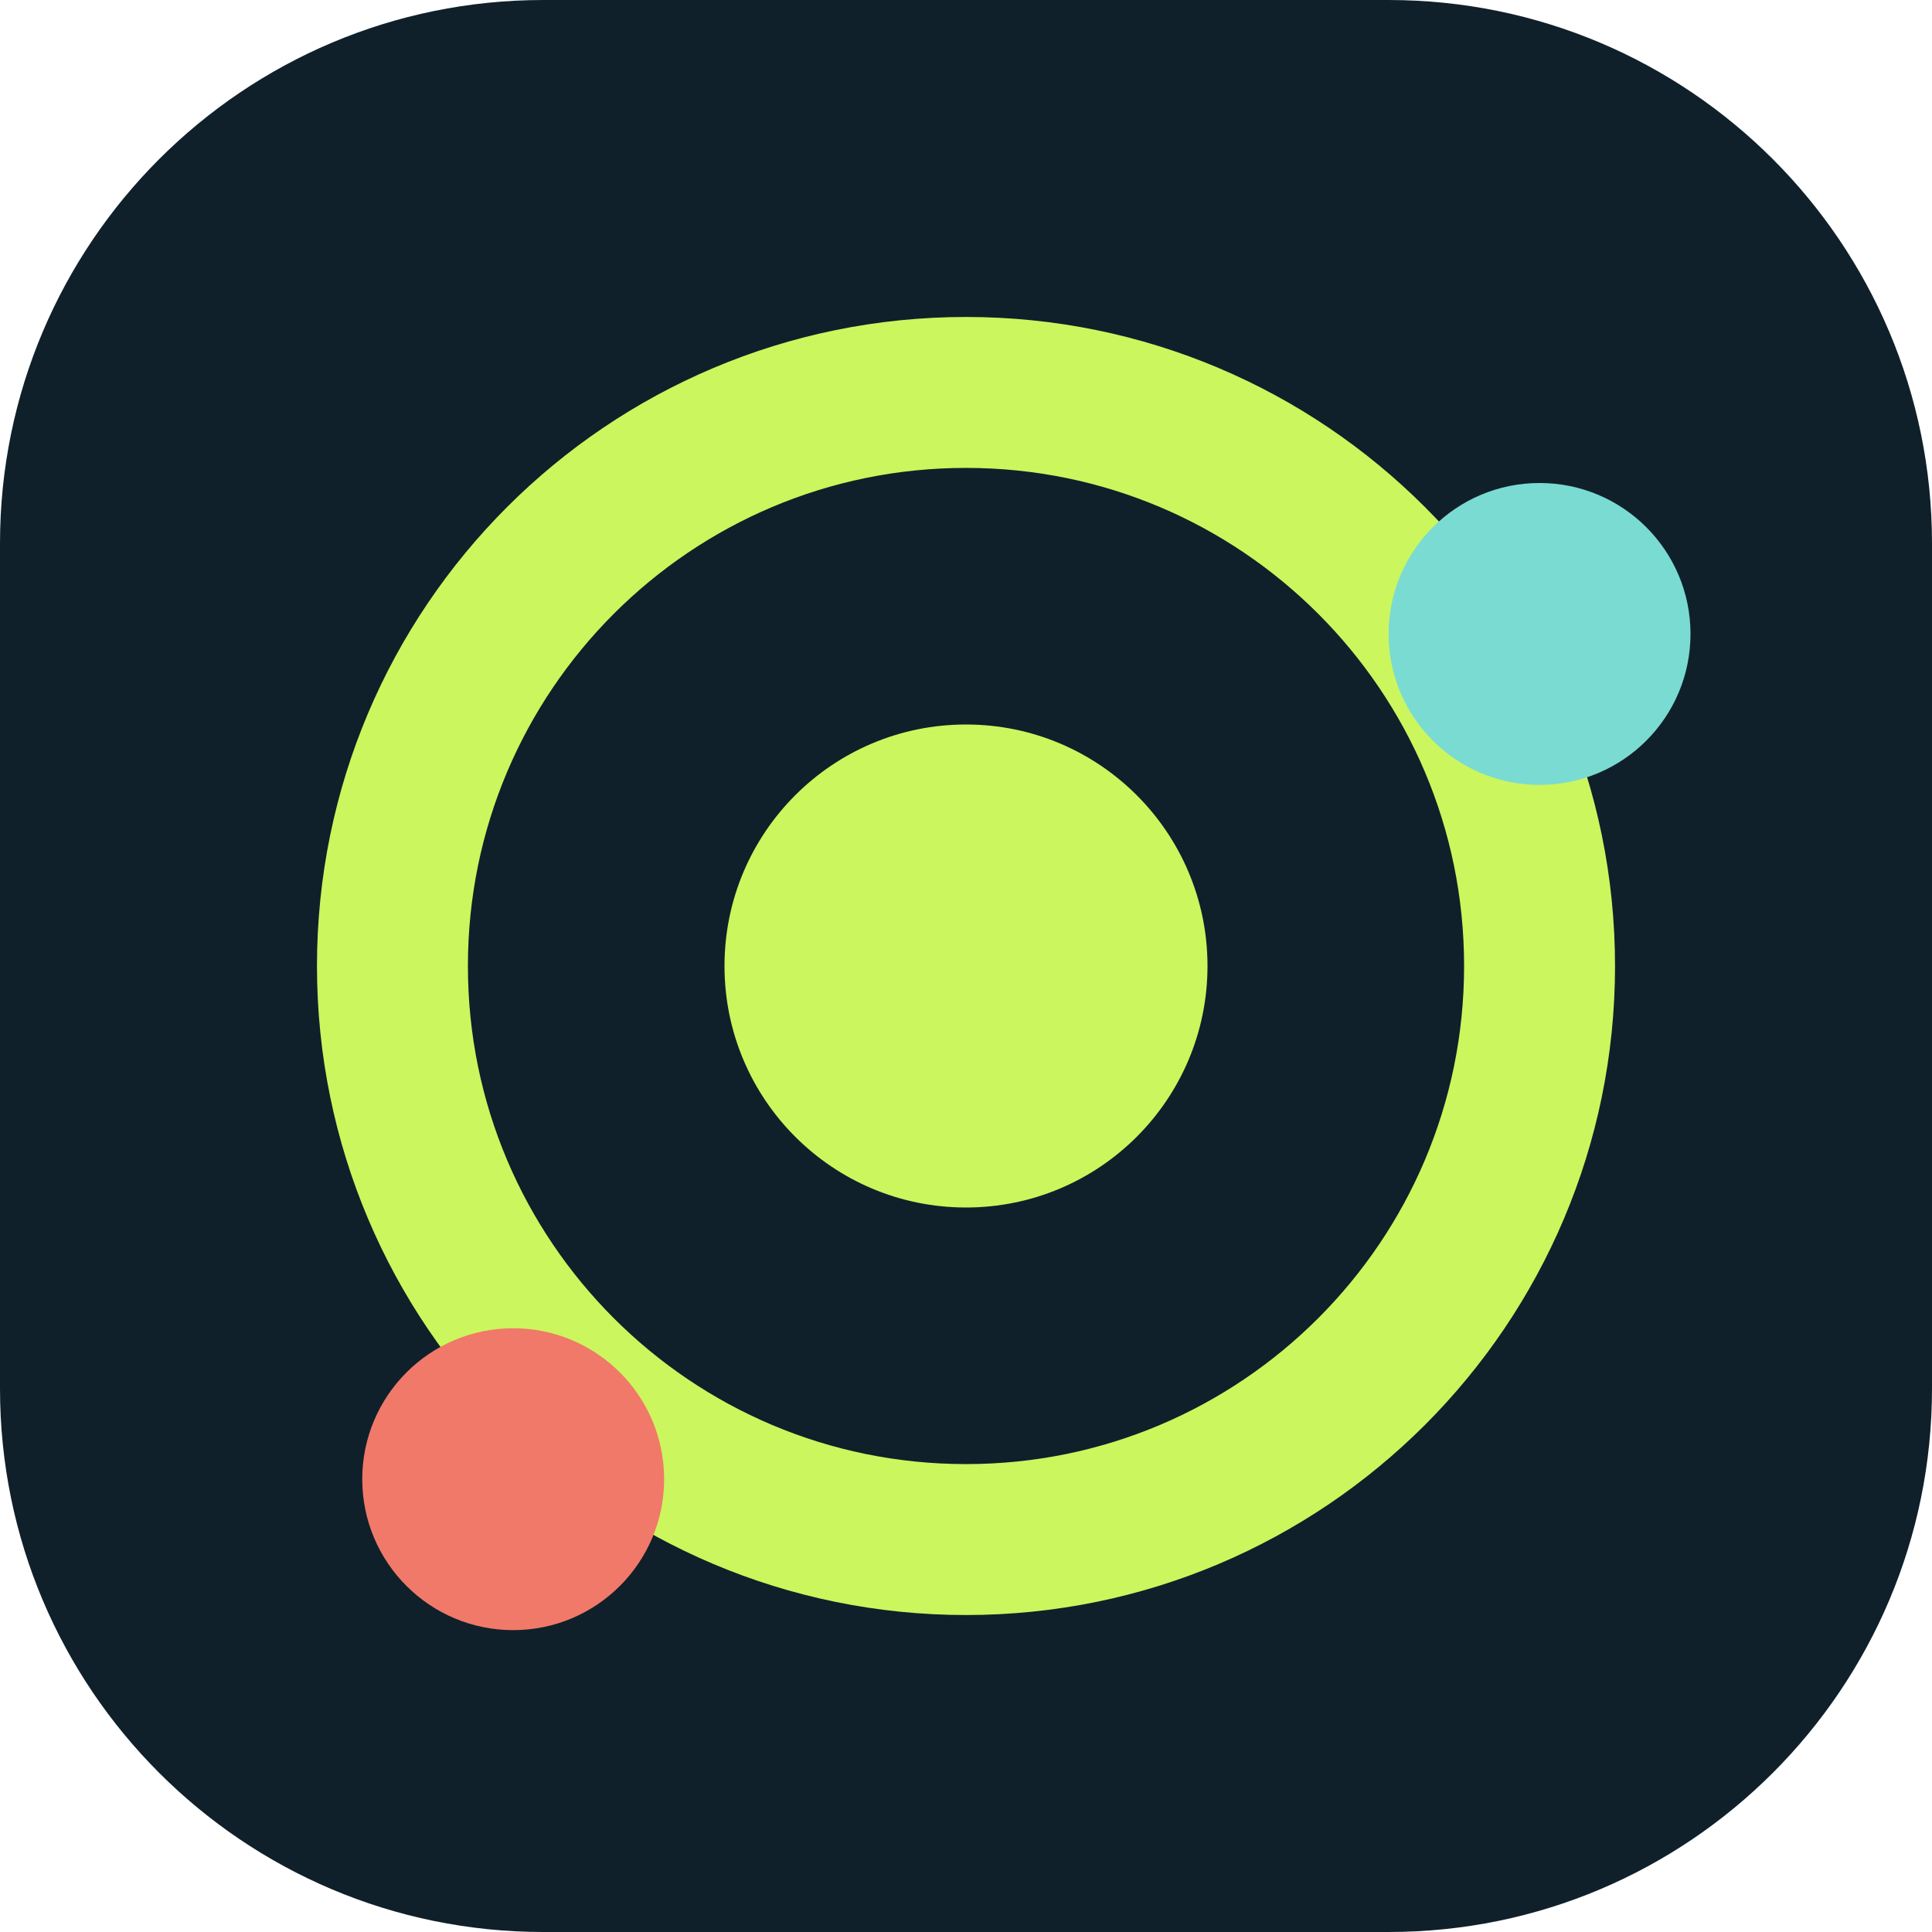
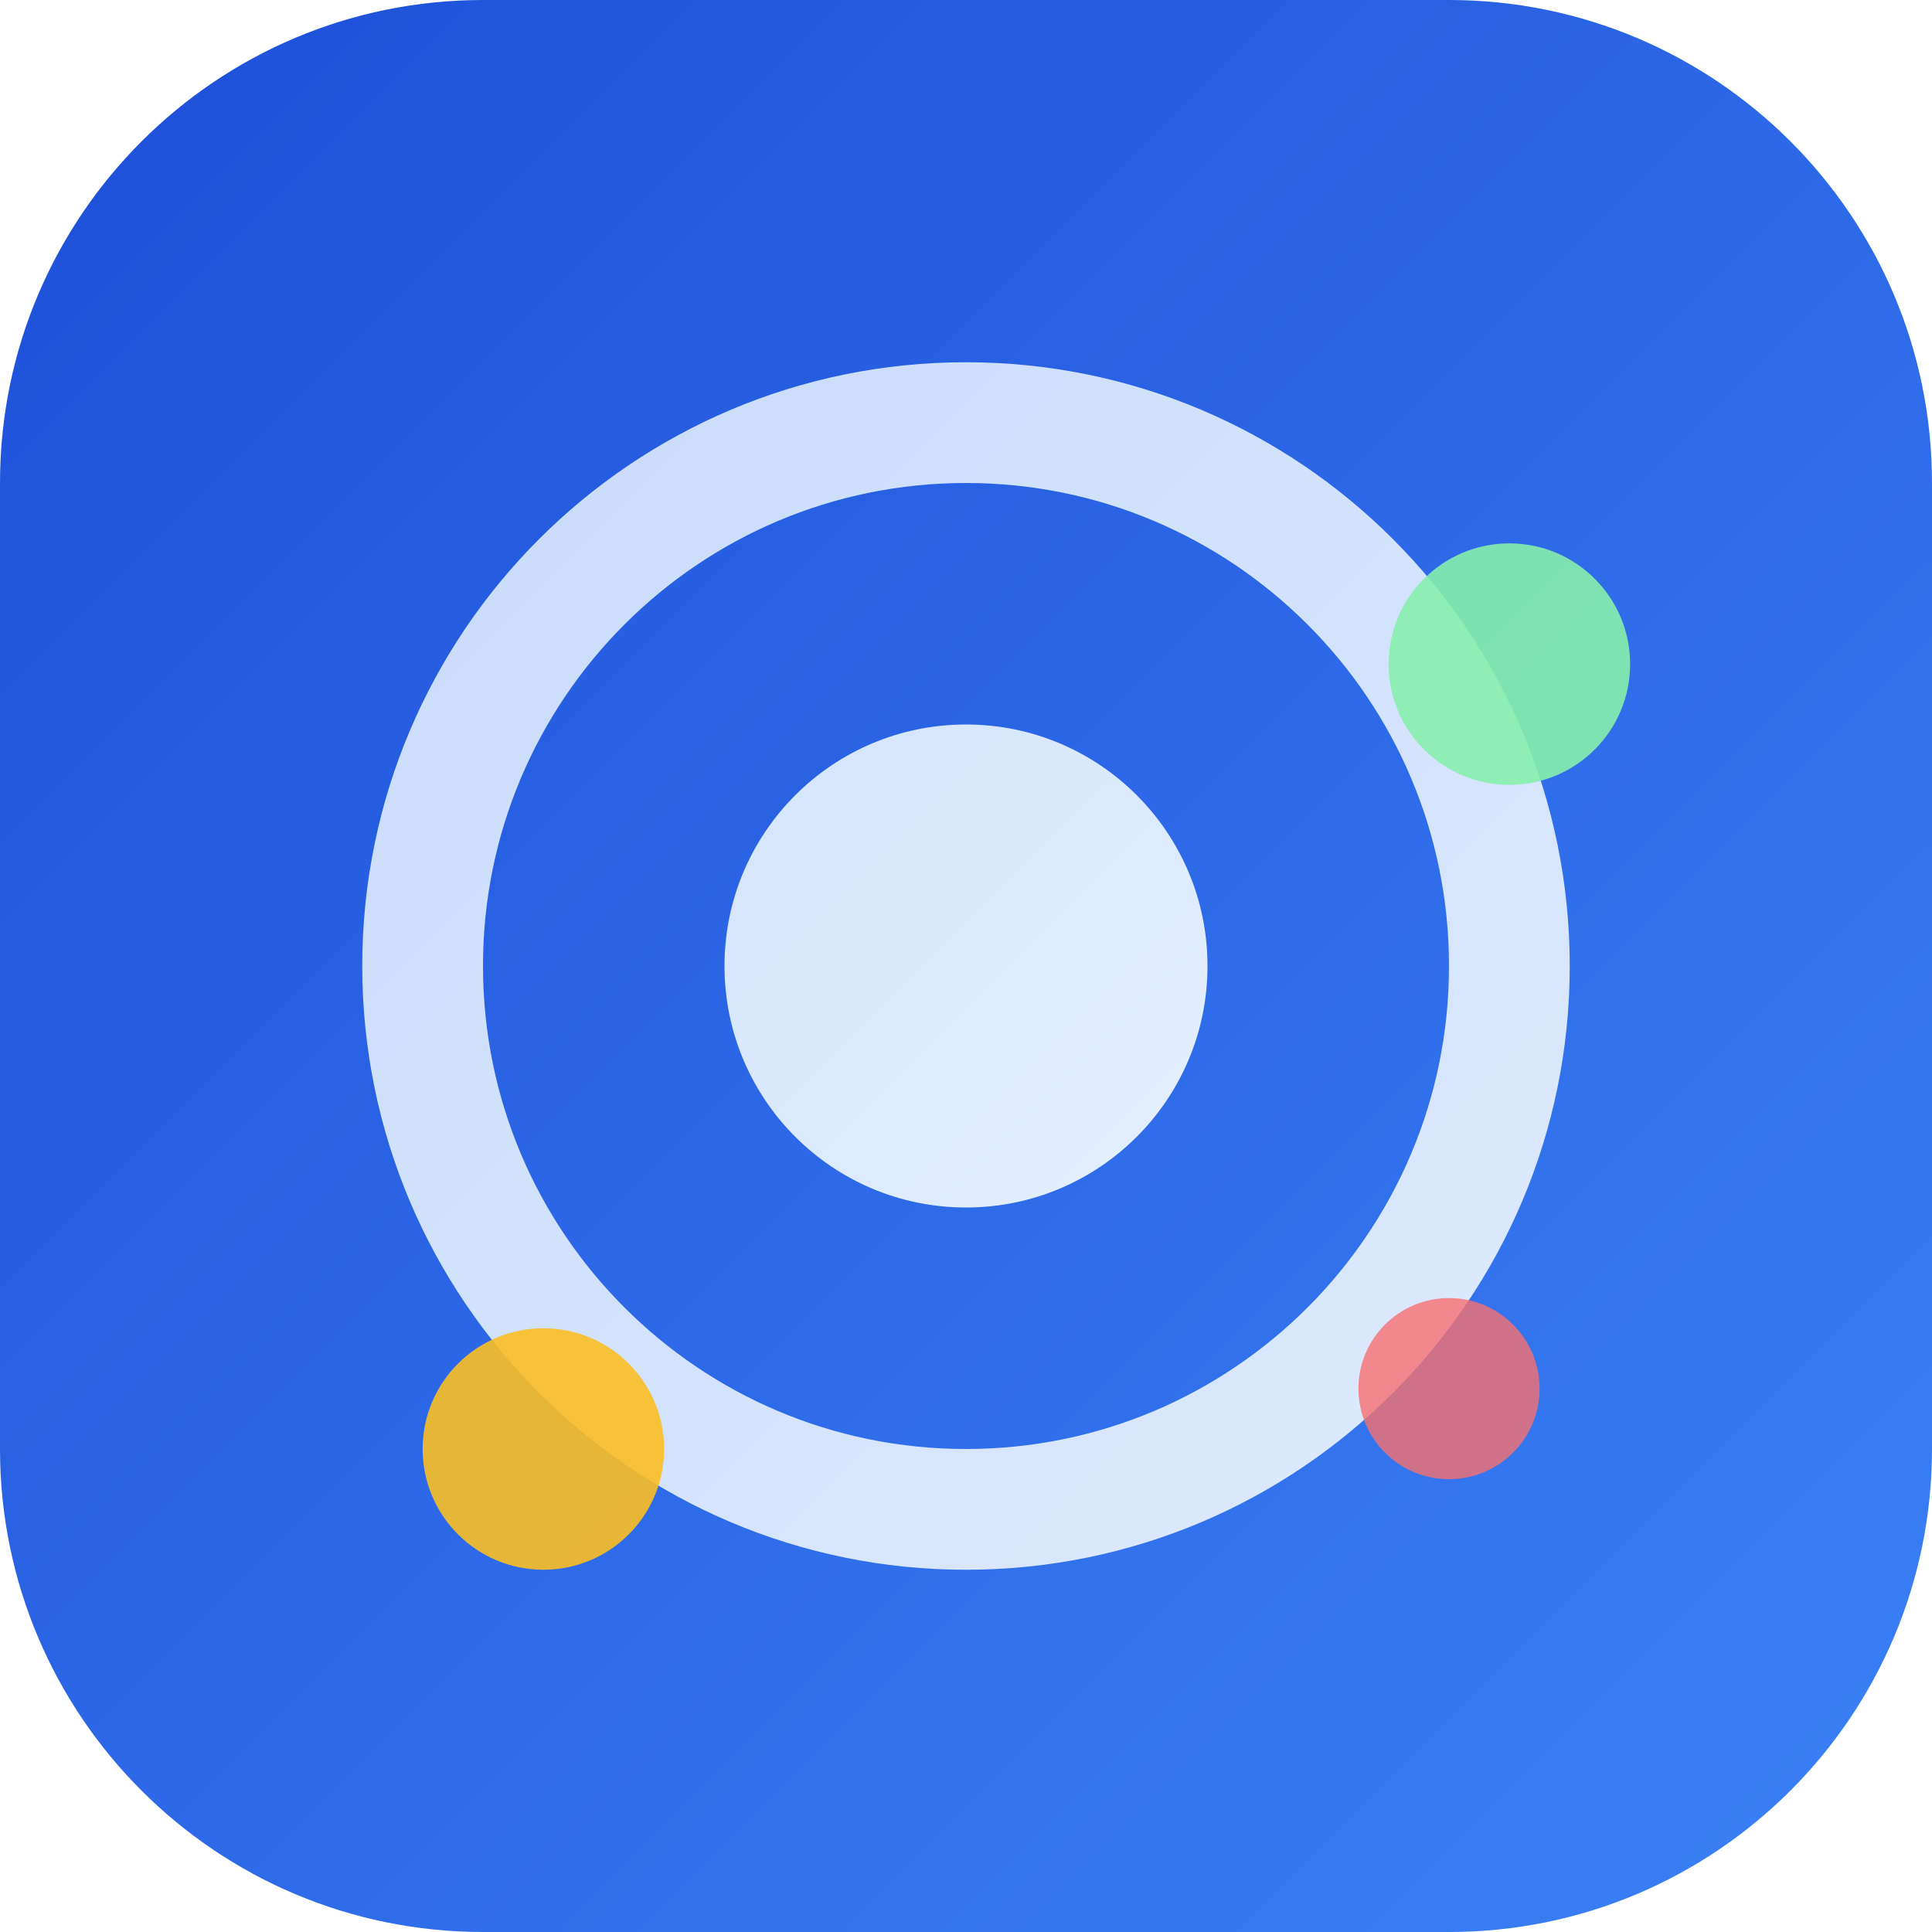
<svg xmlns="http://www.w3.org/2000/svg" viewBox="0 0 64 64">
-   <rect width="64" height="64" rx="18" fill="#10202a" />
-   <circle cx="32" cy="32" r="19" fill="none" stroke="#cbf65d" stroke-width="5" />
-   <circle cx="32" cy="32" r="8" fill="#cbf65d" />
-   <circle cx="51" cy="21" r="5" fill="#7adbd3" />
-   <circle cx="17" cy="49" r="5" fill="#f17969" />
+   <defs>
+     <linearGradient id="bg" x1="0%" y1="0%" x2="100%" y2="100%">
+       <stop offset="0%" style="stop-color:#1d4ed8" />
+       <stop offset="100%" style="stop-color:#3b82f6" />
+     </linearGradient>
+     <linearGradient id="accent" x1="0%" y1="0%" x2="100%" y2="100%">
+       <stop offset="0%" style="stop-color:#dbeafe" />
+       <stop offset="100%" style="stop-color:#eff6ff" />
+     </linearGradient>
+   </defs>
+   <rect width="64" height="64" rx="16" fill="url(#bg)" />
+   <circle cx="32" cy="32" r="18" fill="none" stroke="url(#accent)" stroke-width="4" opacity="0.9" />
+   <circle cx="32" cy="32" r="8" fill="url(#accent)" opacity="0.95" />
+   <circle cx="50" cy="22" r="4" fill="#86efac" opacity="0.9" />
+   <circle cx="18" cy="48" r="4" fill="#fbbf24" opacity="0.9" />
+   <circle cx="48" cy="46" r="3" fill="#f87171" opacity="0.8" />
</svg>
